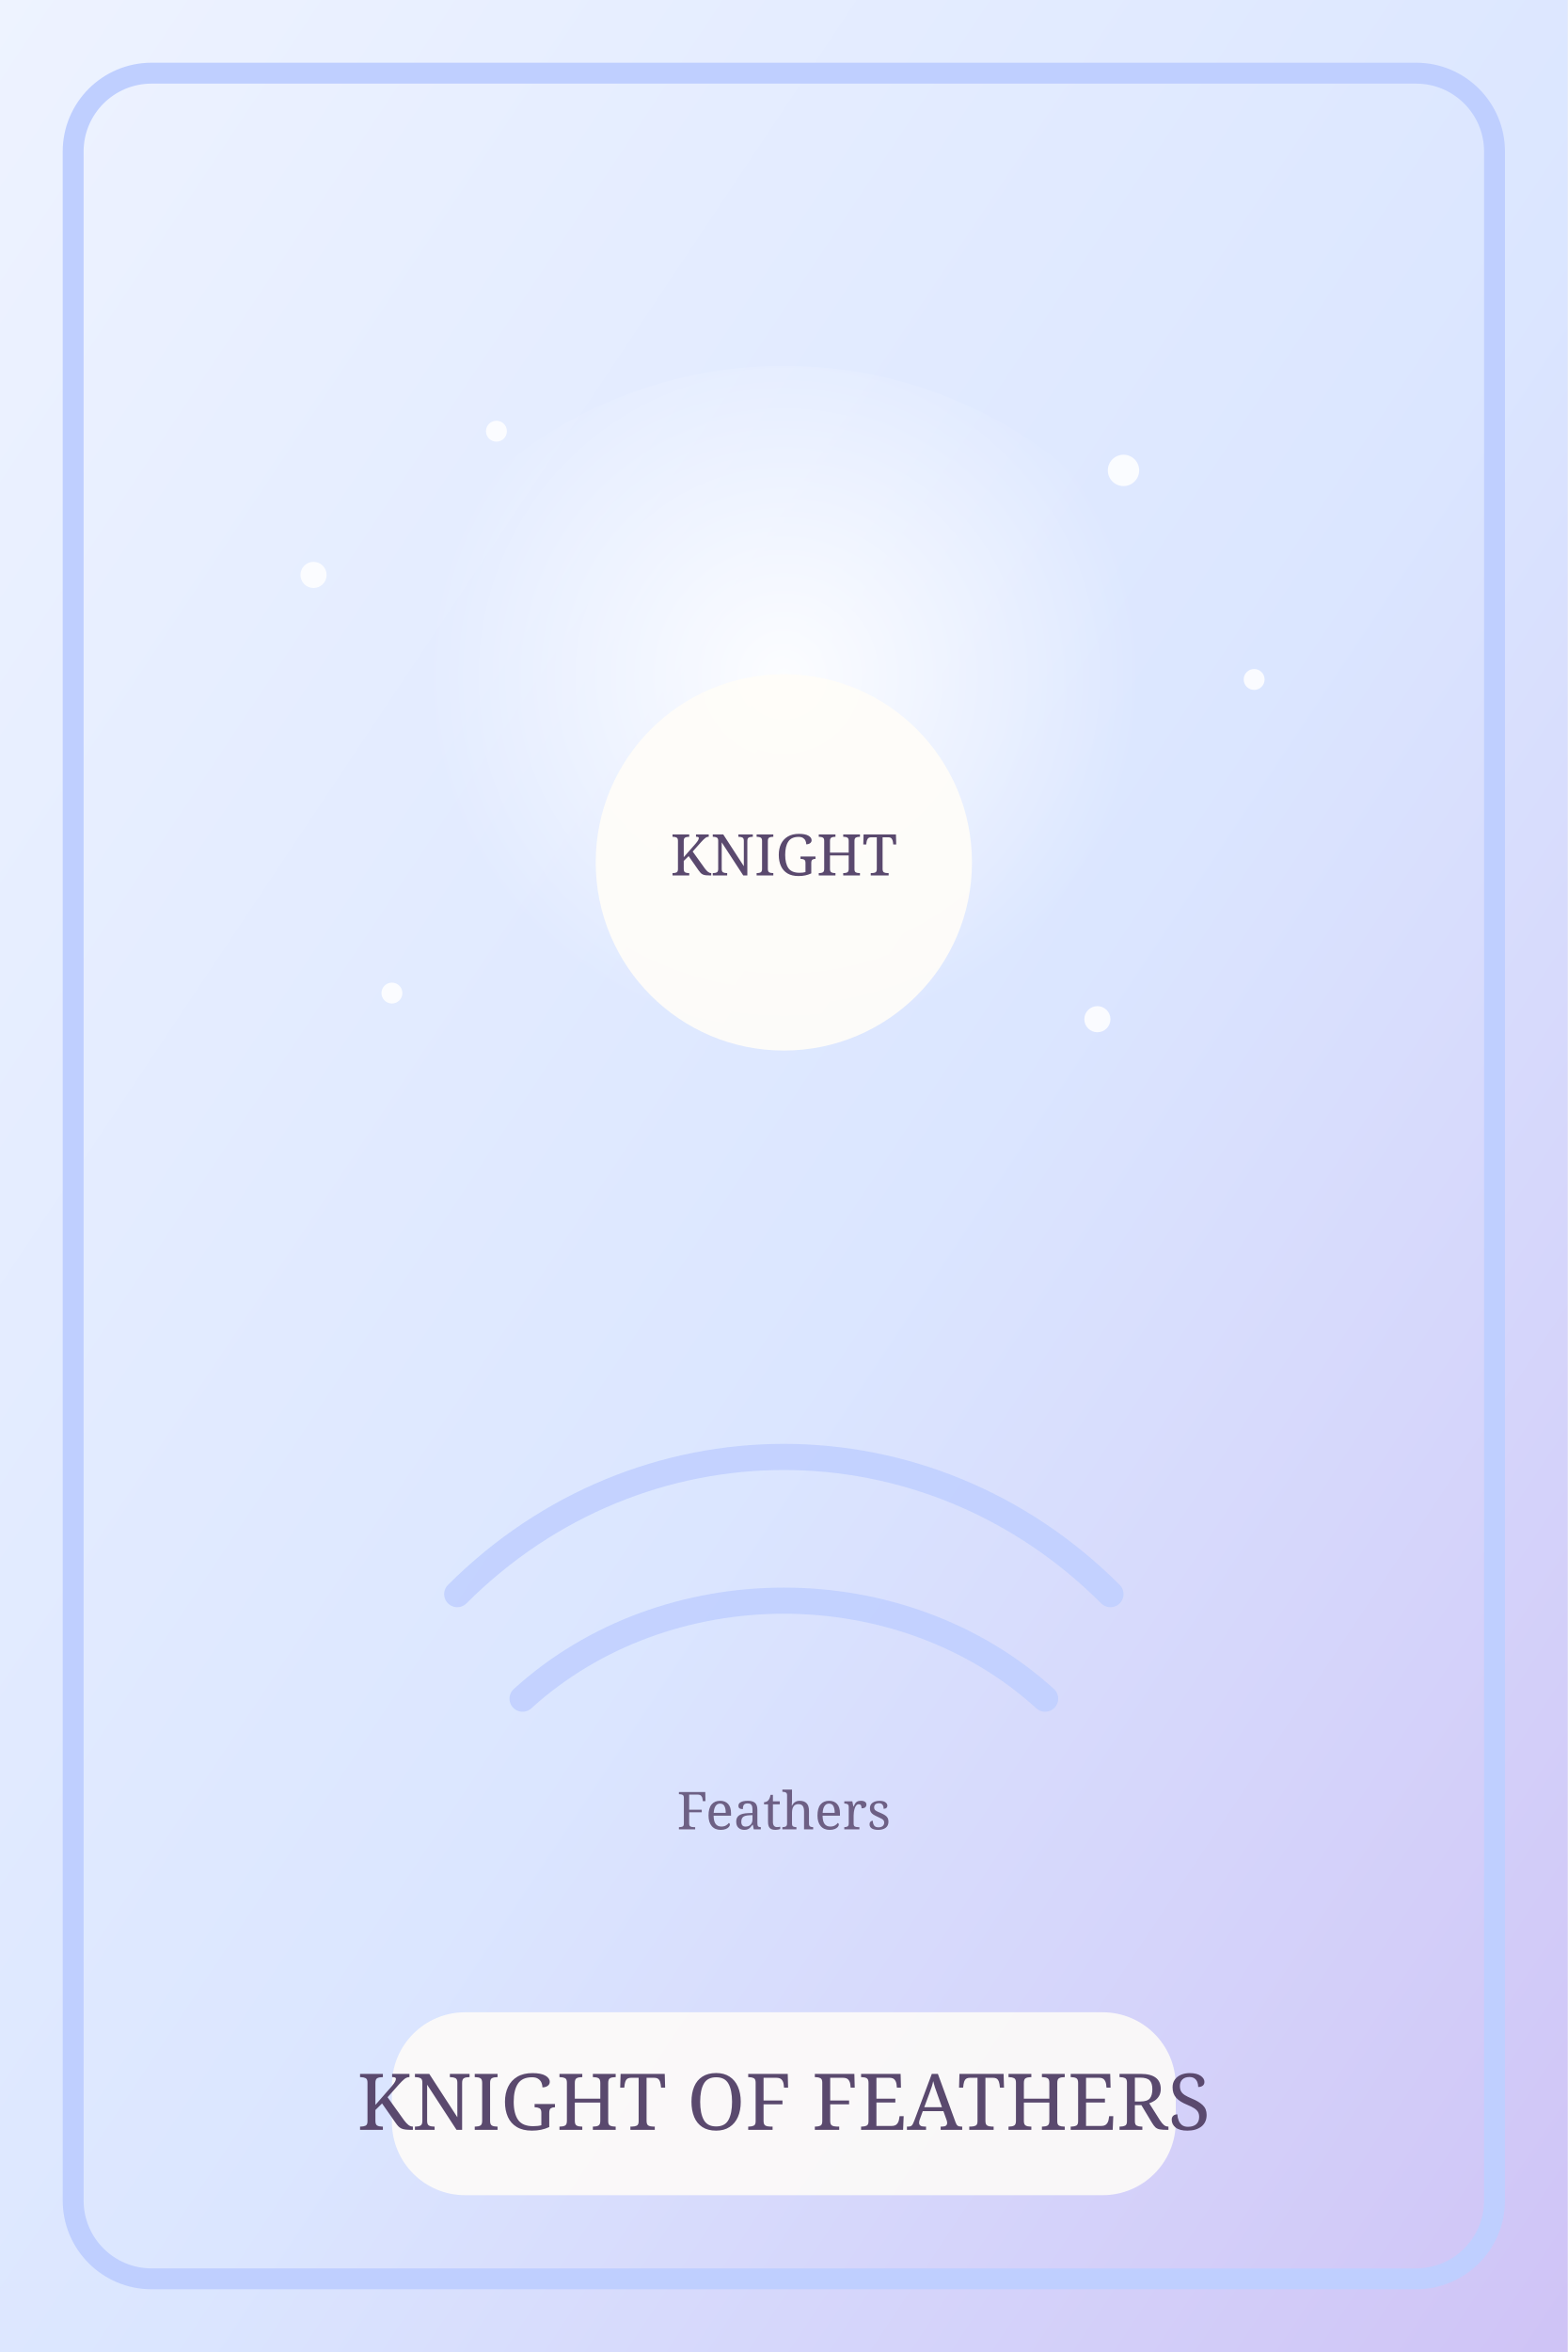
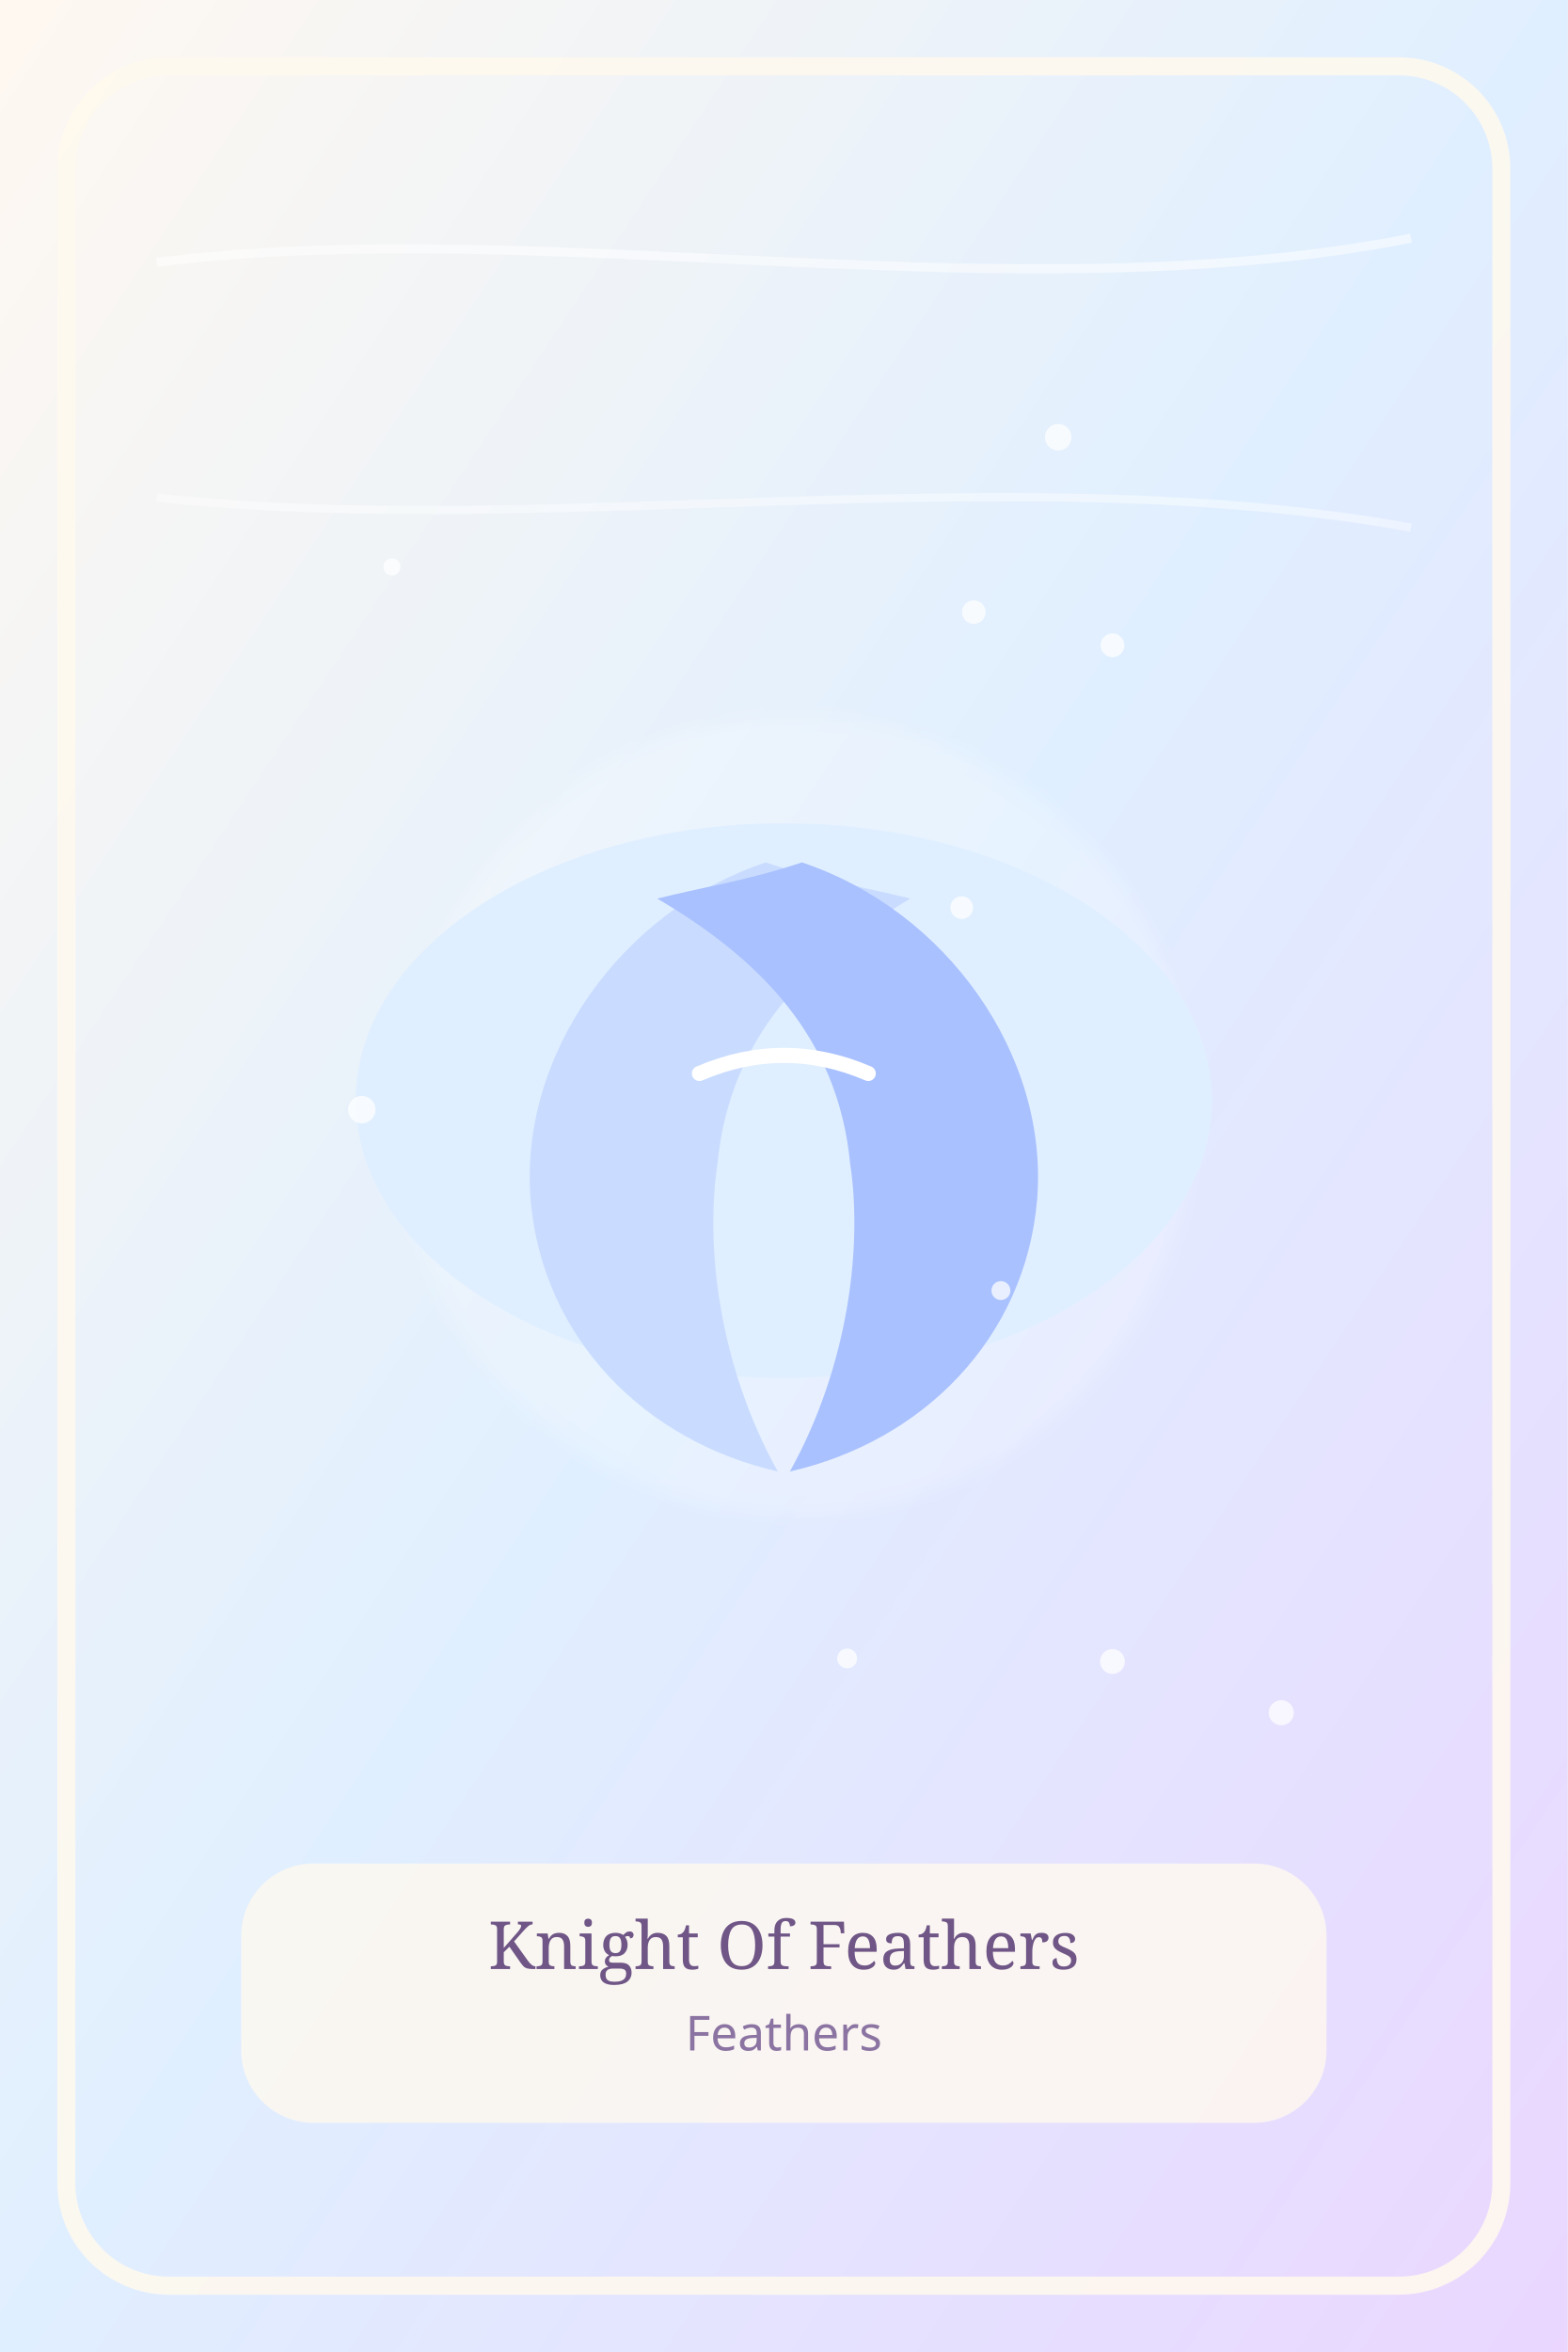
- <svg xmlns="http://www.w3.org/2000/svg" viewBox="0 0 600 900" role="img" aria-label="Knight of Feathers tarot card art">
+ <svg xmlns="http://www.w3.org/2000/svg" viewBox="0 0 520 780" role="img" aria-labelledby="t d">
  <defs>
    <linearGradient id="bg" x1="0" y1="0" x2="1" y2="1">
-       <stop offset="0%" stop-color="#eef3ff" />
-       <stop offset="55%" stop-color="#dbe6ff" />
-       <stop offset="100%" stop-color="#cfc3f6" />
+       <stop offset="0%" stop-color="#fff8f0" />
+       <stop offset="50%" stop-color="#e0efff" />
+       <stop offset="100%" stop-color="#ead6ff" />
    </linearGradient>
-     <radialGradient id="halo" cx="50%" cy="35%" r="40%">
-       <stop offset="0%" stop-color="#ffffff" stop-opacity="0.9" />
-       <stop offset="100%" stop-color="#ffffff" stop-opacity="0" />
-     </radialGradient>
+     <filter id="soft" x="-20%" y="-20%" width="140%" height="140%">
+       <feGaussianBlur stdDeviation="2.8" />
+     </filter>
  </defs>
-   <rect width="600" height="900" fill="url(#bg)" />
-   <rect x="28" y="28" width="544" height="844" rx="30" fill="none" stroke="#bfcfff" stroke-width="8" />
-   <circle cx="300" cy="310" r="170" fill="url(#halo)" />
-   <g fill="#fff" opacity="0.85">
-     <circle cx="120" cy="220" r="5" />
-     <circle cx="190" cy="165" r="4" />
-     <circle cx="430" cy="180" r="6" />
-     <circle cx="480" cy="260" r="4" />
-     <circle cx="150" cy="380" r="4" />
-     <circle cx="420" cy="390" r="5" />
+   <rect width="520" height="780" fill="url(#bg)" />
+   <rect x="22" y="22" width="476" height="736" rx="34" fill="none" stroke="#fff9ee" stroke-width="6" opacity=".86" />
+   <path d="M52 87 C180 71,336 105,468 79" stroke="#fff" stroke-opacity=".5" stroke-width="3" fill="none" />
+   <path d="M52 165 C180 179,336 151,468 175" stroke="#fff" stroke-opacity=".42" stroke-width="2.7" fill="none" />
+   <circle cx="264" cy="370" r="132" fill="#ffffff" opacity=".22" filter="url(#soft)" />
+   <ellipse cx="260" cy="365" rx="142" ry="92" fill="#e0efff" />
+   <path d="M254 286 C206 302,172 350,176 398 C180 444,214 478,258 488 C238 452,234 412,238 386 C242 344,268 318,302 298 C286 294,272 292,254 286 Z" fill="#c9dcff" />
+   <path d="M266 286 C314 302,348 350,344 398 C340 444,306 478,262 488 C282 452,286 412,282 386 C278 344,252 318,218 298 C234 294,248 292,266 286 Z" fill="#a9c1ff" />
+   <path d="M232 356 Q260 344 288 356" stroke="#ffffff" stroke-width="5" fill="none" stroke-linecap="round" />
+   <g>
+     <circle cx="425" cy="568" r="4.17" fill="#fff" opacity=".74" />
+     <circle cx="130" cy="188" r="2.83" fill="#fff" opacity=".74" />
+     <circle cx="323" cy="203" r="3.91" fill="#fff" opacity=".74" />
+     <circle cx="332" cy="428" r="3.14" fill="#fff" opacity=".74" />
+     <circle cx="281" cy="550" r="3.29" fill="#fff" opacity=".74" />
+     <circle cx="351" cy="145" r="4.40" fill="#fff" opacity=".74" />
+     <circle cx="120" cy="368" r="4.54" fill="#fff" opacity=".74" />
+     <circle cx="369" cy="214" r="3.94" fill="#fff" opacity=".74" />
+     <circle cx="319" cy="301" r="3.75" fill="#fff" opacity=".74" />
+     <circle cx="369" cy="551" r="4.13" fill="#fff" opacity=".74" />
  </g>
-   <g stroke="#bfcfff" stroke-width="10" stroke-linecap="round" fill="none" opacity="0.85">
-     <path d="M175 610 C245 540, 355 540, 425 610" />
-     <path d="M200 650 C255 600, 345 600, 400 650" />
-   </g>
-   <circle cx="300" cy="330" r="72" fill="#fffdf8" opacity="0.92" />
-   <text x="300" y="335" text-anchor="middle" font-family="Georgia, serif" font-size="22" fill="#5a496e">KNIGHT</text>
-   <text x="300" y="700" text-anchor="middle" font-family="Georgia, serif" font-size="20" fill="#5a496e" opacity="0.85">Feathers</text>
-   <rect x="150" y="770" width="300" height="70" rx="28" fill="#fffdf8" opacity="0.86" />
-   <text x="300" y="815" text-anchor="middle" font-family="Georgia, serif" font-size="30" fill="#5a496e">KNIGHT OF FEATHERS</text>
+   <rect x="80" y="618" width="360" height="86" rx="24" fill="#fff9ef" opacity=".8" />
+   <text x="260" y="653" text-anchor="middle" font-family="'Cormorant Garamond', Georgia, serif" font-size="22" fill="#6f5686">Knight Of Feathers</text>
+   <text x="260" y="680" text-anchor="middle" font-family="'Nunito', sans-serif" font-size="16" fill="#8b74a2">Feathers</text>
</svg>
